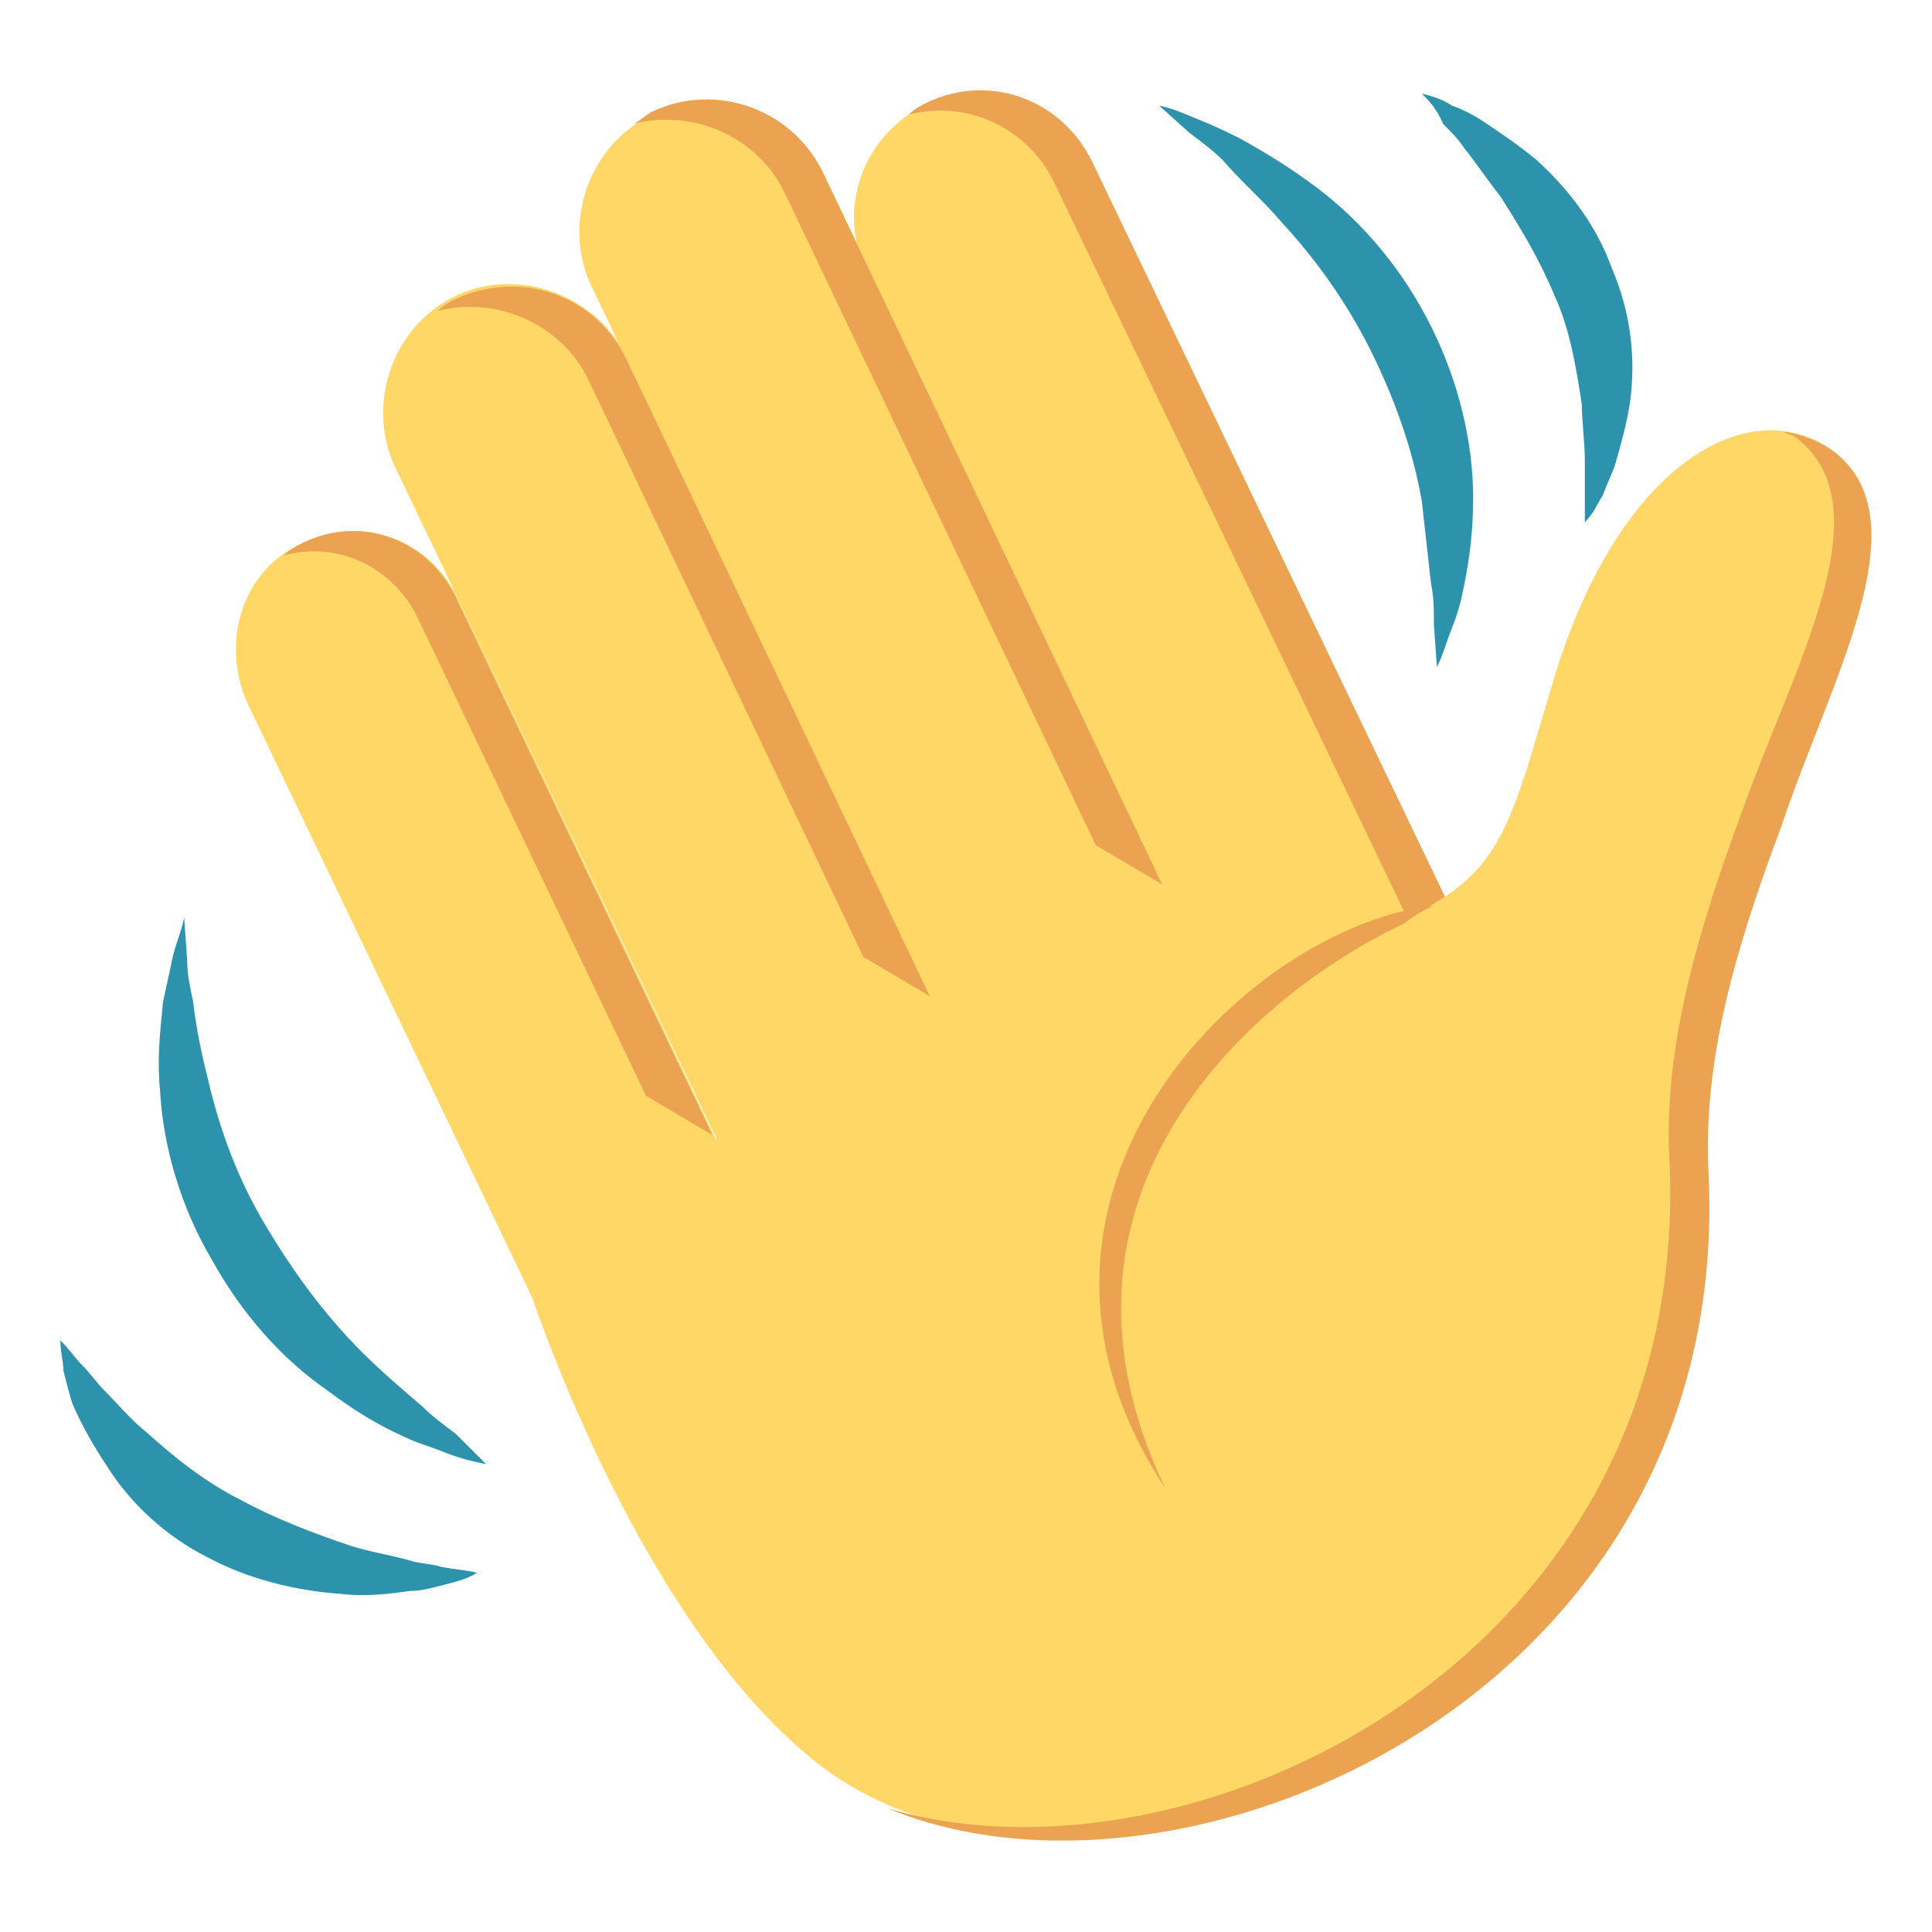
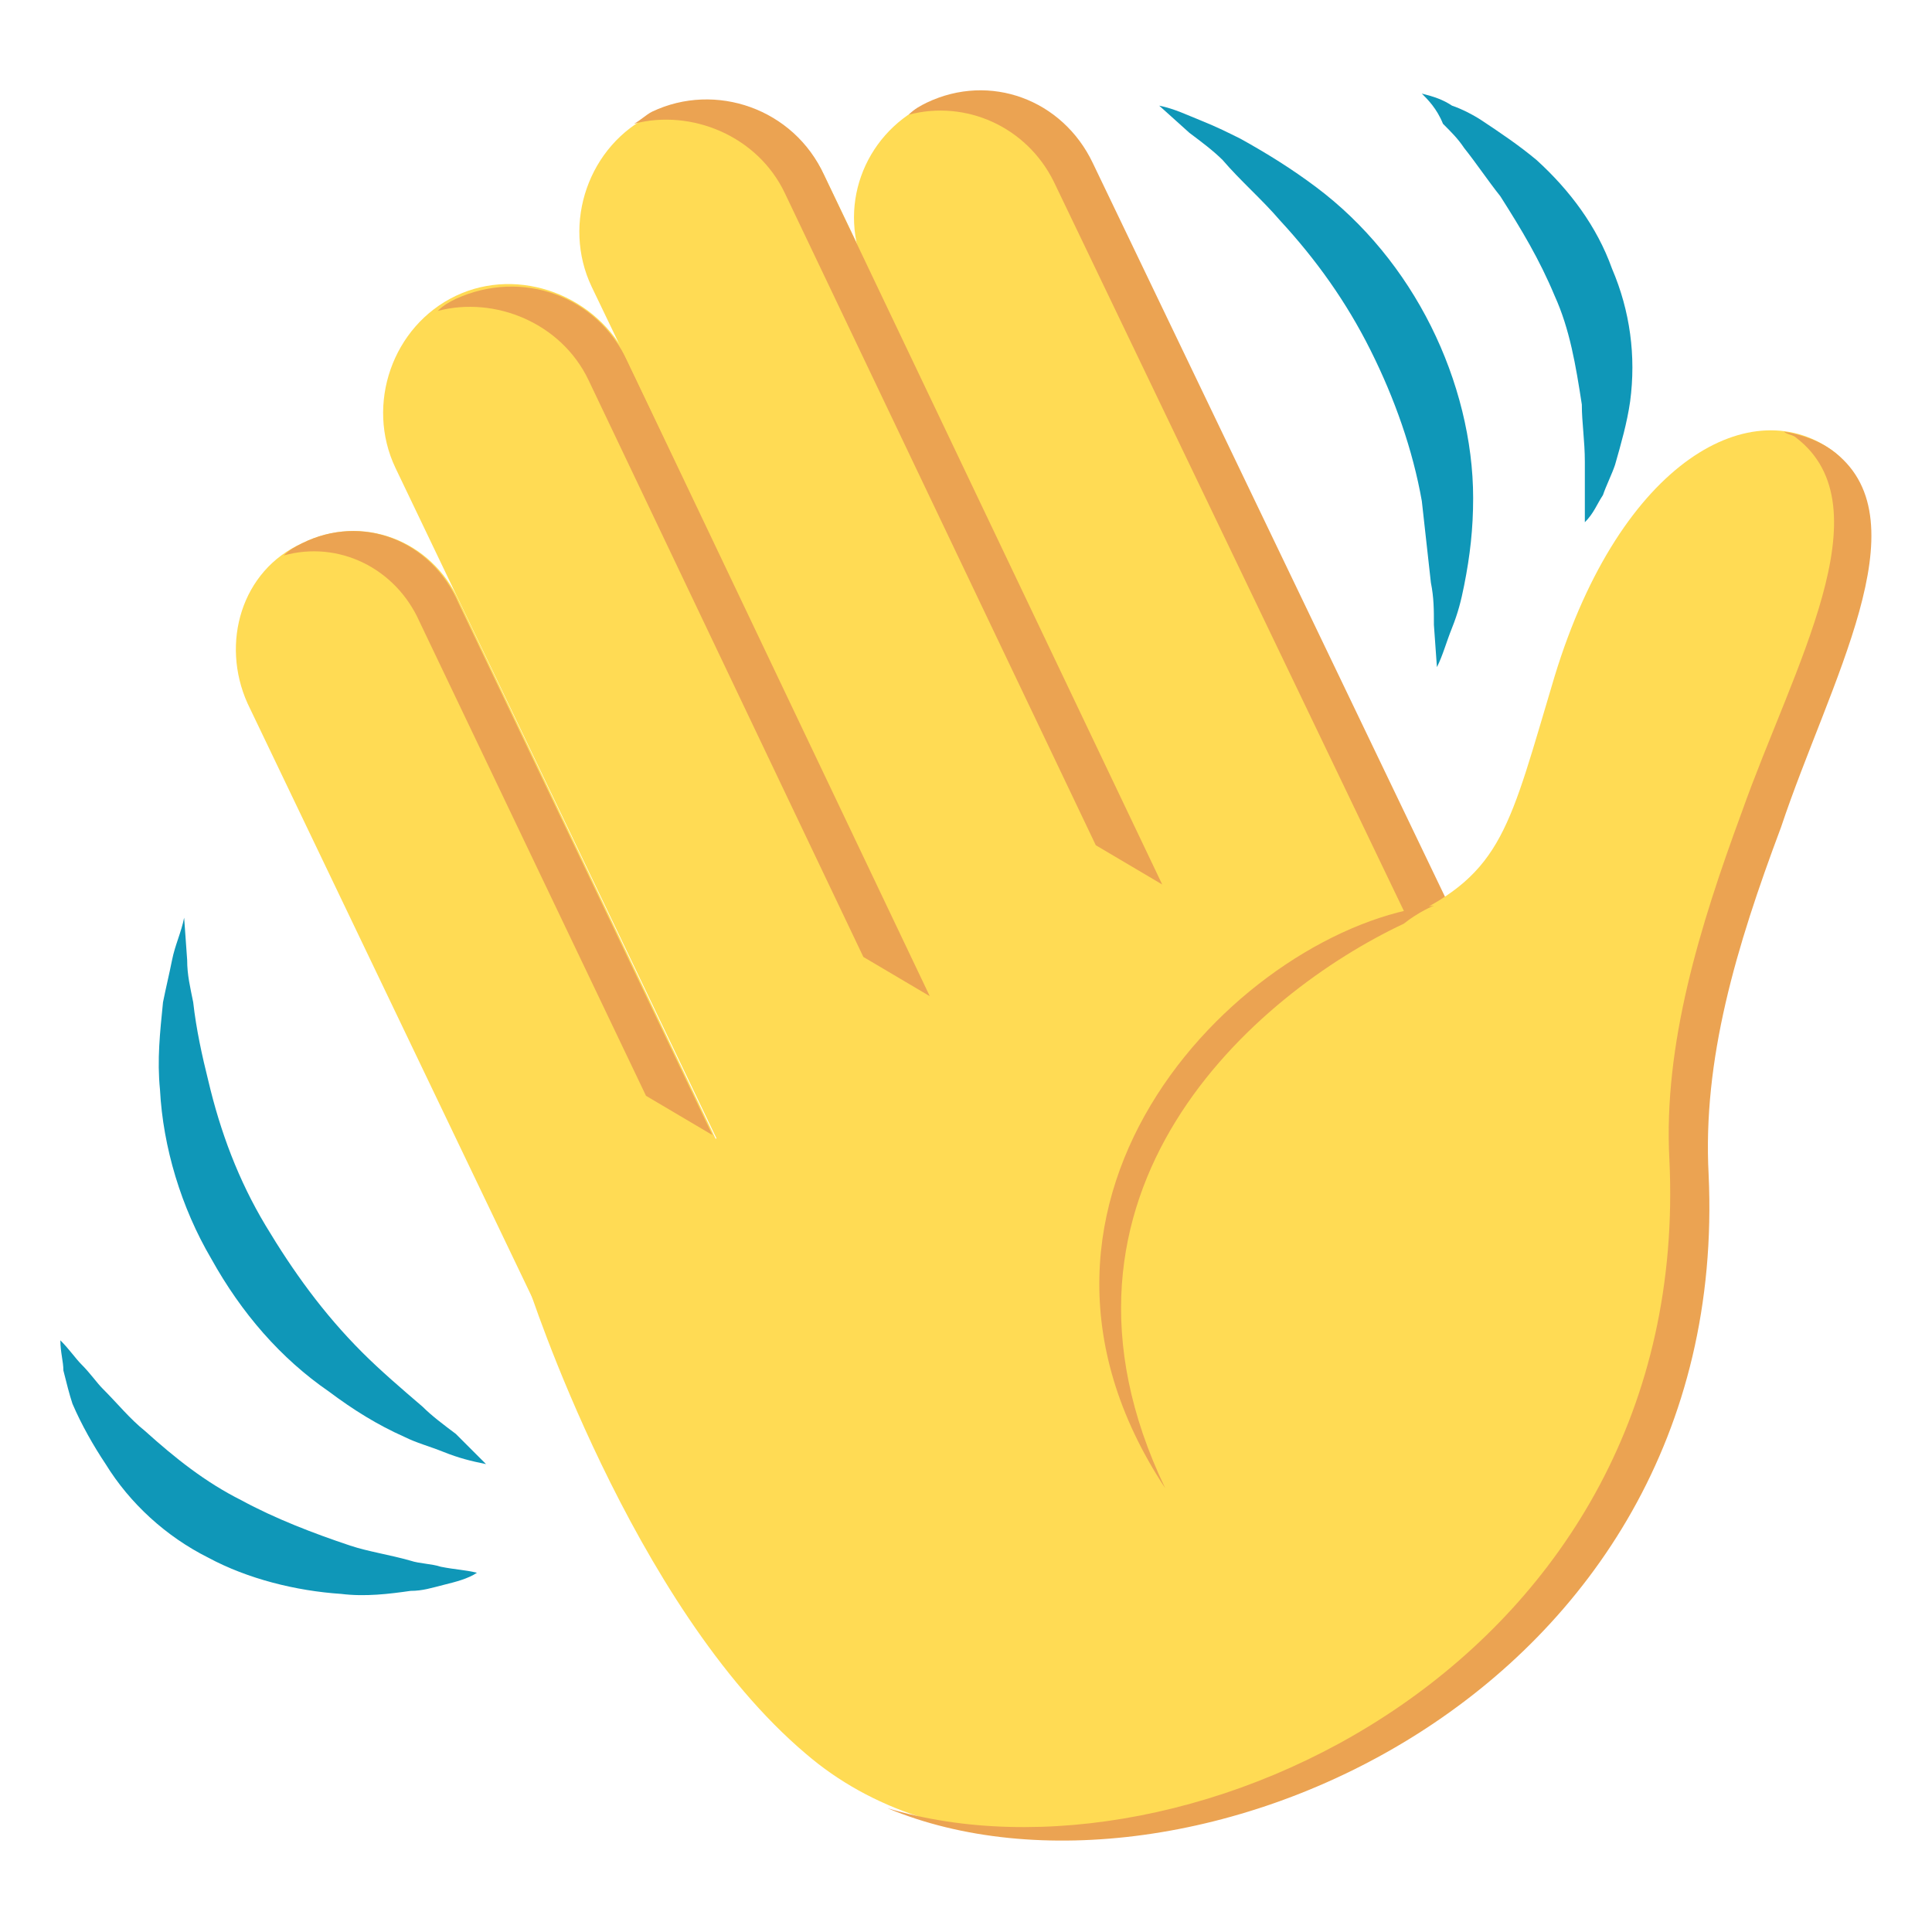
<svg xmlns="http://www.w3.org/2000/svg" viewBox="0 0 64 64" enable-background="new 0 0 64 64" class="hand">
-   <g fill="#2d93ad">
+   <g fill="#0f97b8">
    <path d="m16.1 48.5c-.5-.1-.9-.2-1.4-.4-.5-.2-.9-.3-1.3-.5-.9-.4-1.7-.9-2.5-1.5-1.6-1.1-2.9-2.6-3.9-4.4-1-1.7-1.6-3.7-1.7-5.6-.1-1 0-1.9.1-2.9.1-.5.2-.9.3-1.4.1-.5.3-.9.4-1.4l.1 1.4c0 .5.1.9.2 1.4.1.9.3 1.8.5 2.6.4 1.7 1 3.3 1.9 4.8.9 1.5 1.9 2.9 3.2 4.2.6.6 1.3 1.2 2 1.8.3.3.7.6 1.1.9l1 1" />
    <path d="m15.8 52.1c-.3.2-.7.3-1.1.4-.4.1-.7.2-1.1.2-.7.1-1.5.2-2.3.1-1.5-.1-3.1-.5-4.4-1.2-1.4-.7-2.6-1.8-3.4-3.1-.4-.6-.8-1.3-1.1-2-.1-.3-.2-.7-.3-1.1 0-.3-.1-.6-.1-1 .3.3.5.6.7.8.3.3.5.6.7.8.5.5.9 1 1.4 1.4 1 .9 2 1.7 3.2 2.3 1.1.6 2.4 1.1 3.6 1.5.6.2 1.3.3 2 .5.3.1.7.1 1 .2.5.1.8.1 1.2.2" />
    <path d="m38.4 3.5c.5.1.9.3 1.4.5.5.2.9.4 1.3.6.9.5 1.7 1 2.5 1.6 1.6 1.2 2.9 2.8 3.8 4.6.9 1.8 1.4 3.8 1.4 5.7 0 1-.1 1.9-.3 2.9-.1.5-.2.9-.4 1.4-.2.5-.3.9-.5 1.3l-.1-1.4c0-.5 0-.9-.1-1.4-.1-.9-.2-1.8-.3-2.7-.3-1.7-.9-3.4-1.7-5-.8-1.6-1.8-3-3-4.3-.6-.7-1.3-1.3-1.9-2-.3-.3-.7-.6-1.1-.9l-1-.9" />
    <path d="m47.1 3.1c.4.1.7.2 1 .4.3.1.7.3 1 .5.6.4 1.2.8 1.8 1.3 1.1 1 2 2.2 2.5 3.6.6 1.4.8 2.9.6 4.4-.1.7-.3 1.4-.5 2.1-.1.3-.3.7-.4 1-.2.3-.3.6-.6.9 0-.4 0-.7 0-1 0-.3 0-.7 0-1 0-.7-.1-1.3-.1-1.9-.2-1.3-.4-2.5-.9-3.6-.5-1.2-1.1-2.2-1.8-3.3-.4-.5-.8-1.1-1.2-1.6-.2-.3-.4-.5-.7-.8-.2-.5-.5-.8-.7-1" />
  </g>
-   <g fill="#fed766">
+   <g fill="#ffdb54">
    <path d="m10 18c-2 .9-2.7 3.3-1.8 5.3l12.6 26.3 7-3.3-12.6-26.4c-.9-2-3.2-2.9-5.2-1.9" />
    <path d="m43.1 38.9l7.4-3.5-14.4-30c-1-2-3.4-2.9-5.5-1.9-2 1-2.9 3.4-1.9 5.5l14.4 29.9" />
  </g>
  <path d="m30.7 3.4c-.2.1-.4.2-.6.4 1.9-.5 3.9.4 4.8 2.2l14.4 30 1.3-.6-14.4-30c-1-2.1-3.4-3-5.5-2" fill="#eba352" />
-   <path d="m27.8 46.2l7.7-3.7-14.7-30.6c-1-2.1-3.6-3.1-5.7-2.1-2.1 1-3 3.6-2 5.7l14.7 30.7" fill="#fed766" />
+   <path d="m27.8 46.2l7.7-3.7-14.7-30.6c-1-2.1-3.6-3.1-5.7-2.1-2.1 1-3 3.6-2 5.7l14.7 30.7" fill="#ffdb54" />
  <path d="m15.1 9.9c-.2.1-.4.2-.6.4 1.9-.5 4.1.4 5 2.3l9.1 19.1 2.2 1.3-10-21c-1-2.2-3.5-3.1-5.7-2.1" fill="#eba352" />
-   <path d="m34.3 40.1l7.7-3.7-14.7-30.6c-1-2.1-3.6-3.1-5.7-2-2.1 1-3 3.6-2 5.7l14.7 30.6" fill="#fed766" />
+   <path d="m34.3 40.1l7.7-3.7-14.7-30.6c-1-2.1-3.6-3.1-5.7-2-2.1 1-3 3.6-2 5.7l14.7 30.6" fill="#ffdb54" />
  <g fill="#eba352">
    <path d="m21.6 3.7c-.2.1-.4.3-.6.4 1.9-.5 4.1.4 5 2.3l10.3 21.6 2.2 1.3-11.2-23.5c-1-2.2-3.6-3.1-5.7-2.1" />
    <path d="m10 18c-.2.1-.4.2-.6.4 1.8-.5 3.7.4 4.5 2.2l7.5 15.7 2.2 1.3-8.4-17.6c-.9-2.1-3.2-3-5.2-2" />
  </g>
-   <path d="m60.8 15c-2.7-2.1-7.1.2-9.3 7.4-1.5 5-1.7 6.5-4.9 8l-1.8-3.7c0 0-28.4 13.7-27.3 15.9 0 0 3.4 10.6 9.2 15.5 8.6 7.4 28.7-.5 29.6-19.6.5-11.1 7.4-21.2 4.5-23.5" fill="#fed766" />
+   <path d="m60.8 15c-2.7-2.1-7.1.2-9.3 7.4-1.5 5-1.7 6.5-4.9 8l-1.8-3.7c0 0-28.4 13.7-27.3 15.9 0 0 3.4 10.6 9.2 15.5 8.6 7.4 28.7-.5 29.6-19.6.5-11.1 7.4-21.2 4.5-23.5" fill="#ffdb54" />
  <g fill="#eba352">
    <path d="m60.8 15c-.5-.4-1.1-.6-1.7-.7.1.1.3.1.4.2 3 2.3-.1 7.6-1.8 12.4-1.4 3.8-2.6 7.7-2.4 11.5.8 16.6-15.9 24.5-25.9 21.5 9.8 4.1 28-3.7 27.2-21-.2-3.8.9-7.5 2.4-11.5 1.6-4.8 4.7-10.1 1.8-12.4" />
    <path d="m47.5 30c-6.2.7-15.3 9.6-8.9 19.3-4.7-9.8 3-16.4 7.9-18.7.5-.4 1-.6 1-.6" />
  </g>
</svg>
